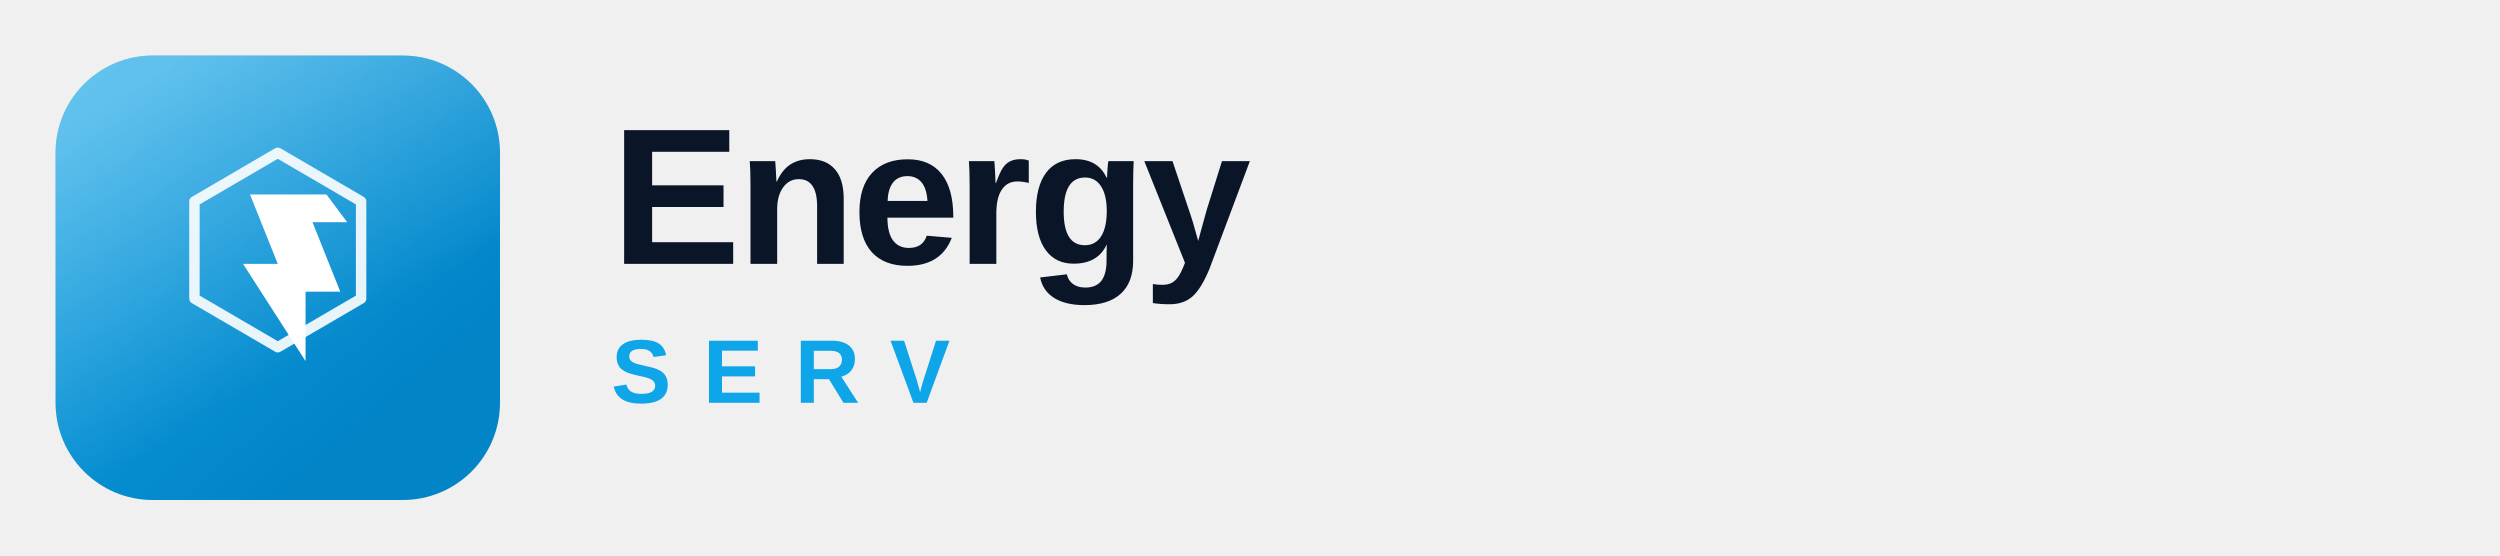
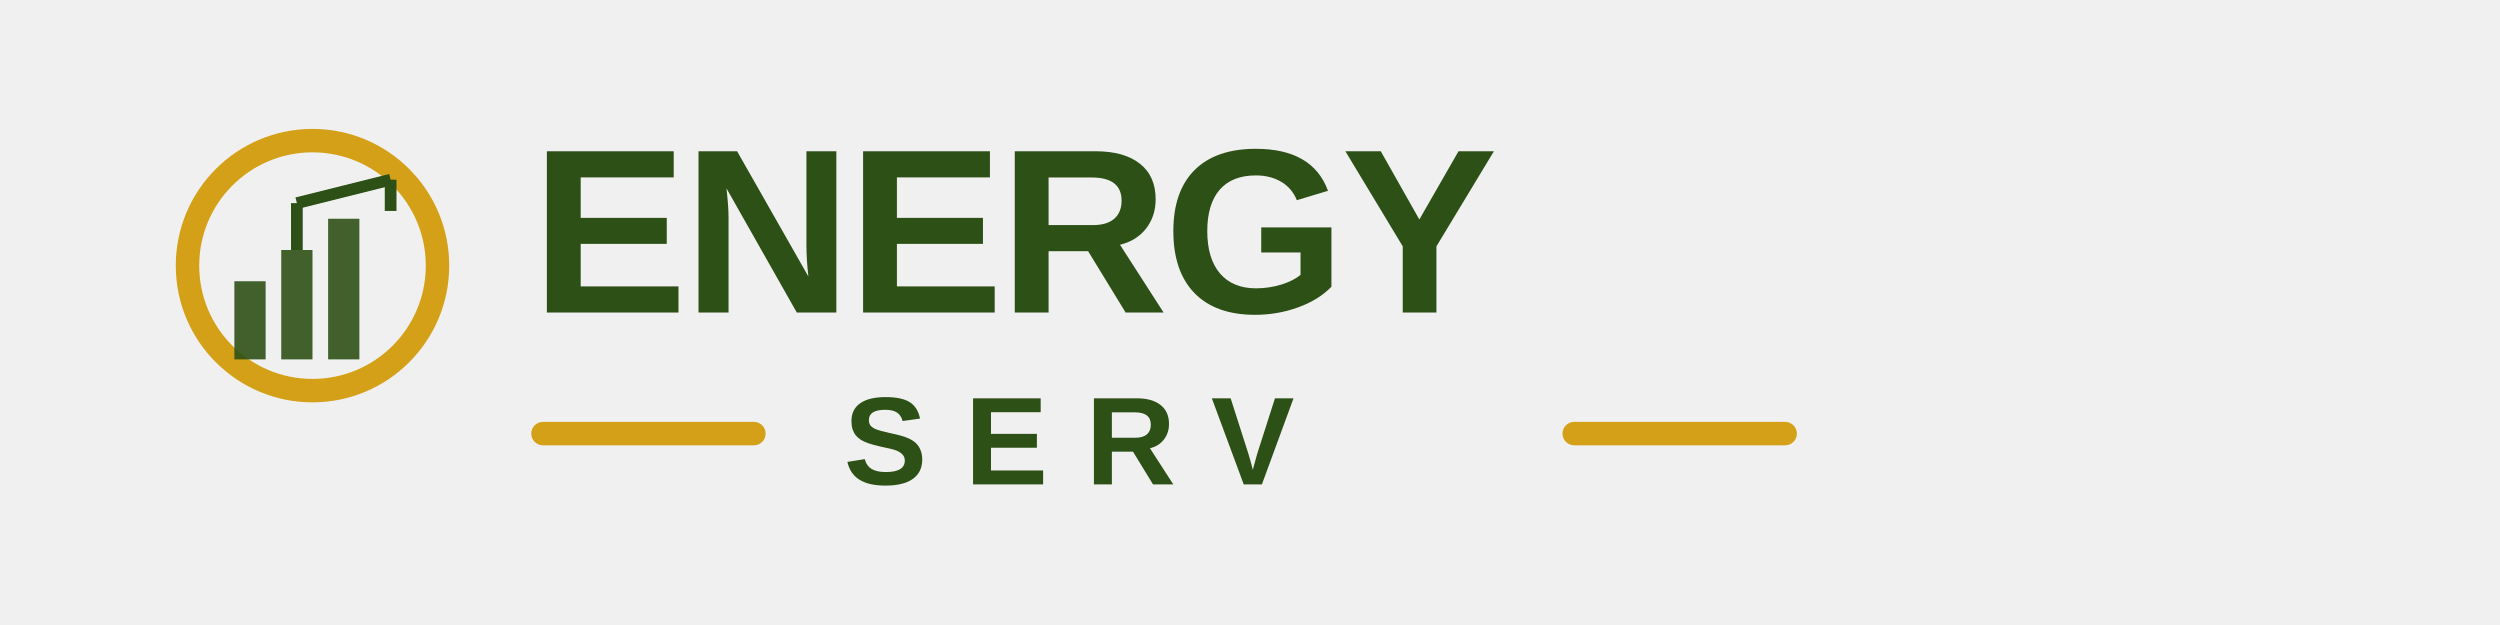
- <svg xmlns="http://www.w3.org/2000/svg" viewBox="0 0 360 80" fill="none" role="img" aria-label="Energy Serv">
-   <defs>
-     <linearGradient id="es-grad" x1="8" y1="4" x2="56" y2="60" gradientUnits="userSpaceOnUse">
-       <stop stop-color="#0ea5e9" />
-       <stop offset="1" stop-color="#0284c7" />
-     </linearGradient>
-     <linearGradient id="es-shine" x1="20" y1="12" x2="44" y2="52" gradientUnits="userSpaceOnUse">
-       <stop stop-color="#ffffff" stop-opacity="0.35" />
-       <stop offset="1" stop-color="#ffffff" stop-opacity="0" />
-     </linearGradient>
-   </defs>
-   <rect x="8" y="8" width="64" height="64" rx="14" fill="url(#es-grad)" />
-   <rect x="8" y="8" width="64" height="64" rx="14" fill="url(#es-shine)" />
-   <path d="M40 22L52 29v14L40 50 28 43V29L40 22z" stroke="#fff" stroke-width="1.5" stroke-linejoin="round" fill="none" opacity="0.9" />
-   <path d="M42 28h-6l4 10h-5l9 14v-10h5l-4-10h5l-3-4z" fill="#fff" />
-   <text x="88" y="38" font-family="system-ui, -apple-system, 'Segoe UI', Arial, sans-serif" font-size="28" font-weight="700" fill="#0a1628" letter-spacing="-0.02em">Energy</text>
-   <text x="88" y="58" font-family="system-ui, -apple-system, 'Segoe UI', Arial, sans-serif" font-size="13" font-weight="700" fill="#0ea5e9" letter-spacing="0.35em">SERV</text>
+ <svg xmlns="http://www.w3.org/2000/svg" viewBox="0 0 320 80" fill="none" role="img" aria-label="Energy Serv">
+   <circle cx="40" cy="34" r="16" fill="none" stroke="#d4a017" stroke-width="3" />
+   <g transform="translate(28, 22)">
+     <rect x="2" y="14" width="4" height="10" fill="#2d5016" opacity="0.9" />
+     <rect x="8" y="10" width="4" height="14" fill="#2d5016" opacity="0.9" />
+     <rect x="14" y="6" width="4" height="18" fill="#2d5016" opacity="0.9" />
+     <line x1="10" y1="4" x2="10" y2="10" stroke="#2d5016" stroke-width="1.5" />
+     <line x1="10" y1="4" x2="22" y2="1" stroke="#2d5016" stroke-width="1.5" />
+     <line x1="22" y1="1" x2="22" y2="5" stroke="#2d5016" stroke-width="1.5" />
+   </g>
+   <text x="68" y="40" font-family="system-ui, -apple-system, 'Segoe UI', Arial, sans-serif" font-size="30" font-weight="800" fill="#2d5016" letter-spacing="-0.02em">ENERGY</text>
+   <rect x="68" y="54" width="30" height="3" rx="1.5" fill="#d4a017" />
+   <text x="108" y="62" font-family="system-ui, -apple-system, 'Segoe UI', Arial, sans-serif" font-size="16" font-weight="700" fill="#2d5016" letter-spacing="0.3em">SERV</text>
+   <rect x="200" y="54" width="30" height="3" rx="1.5" fill="#d4a017" />
</svg>
